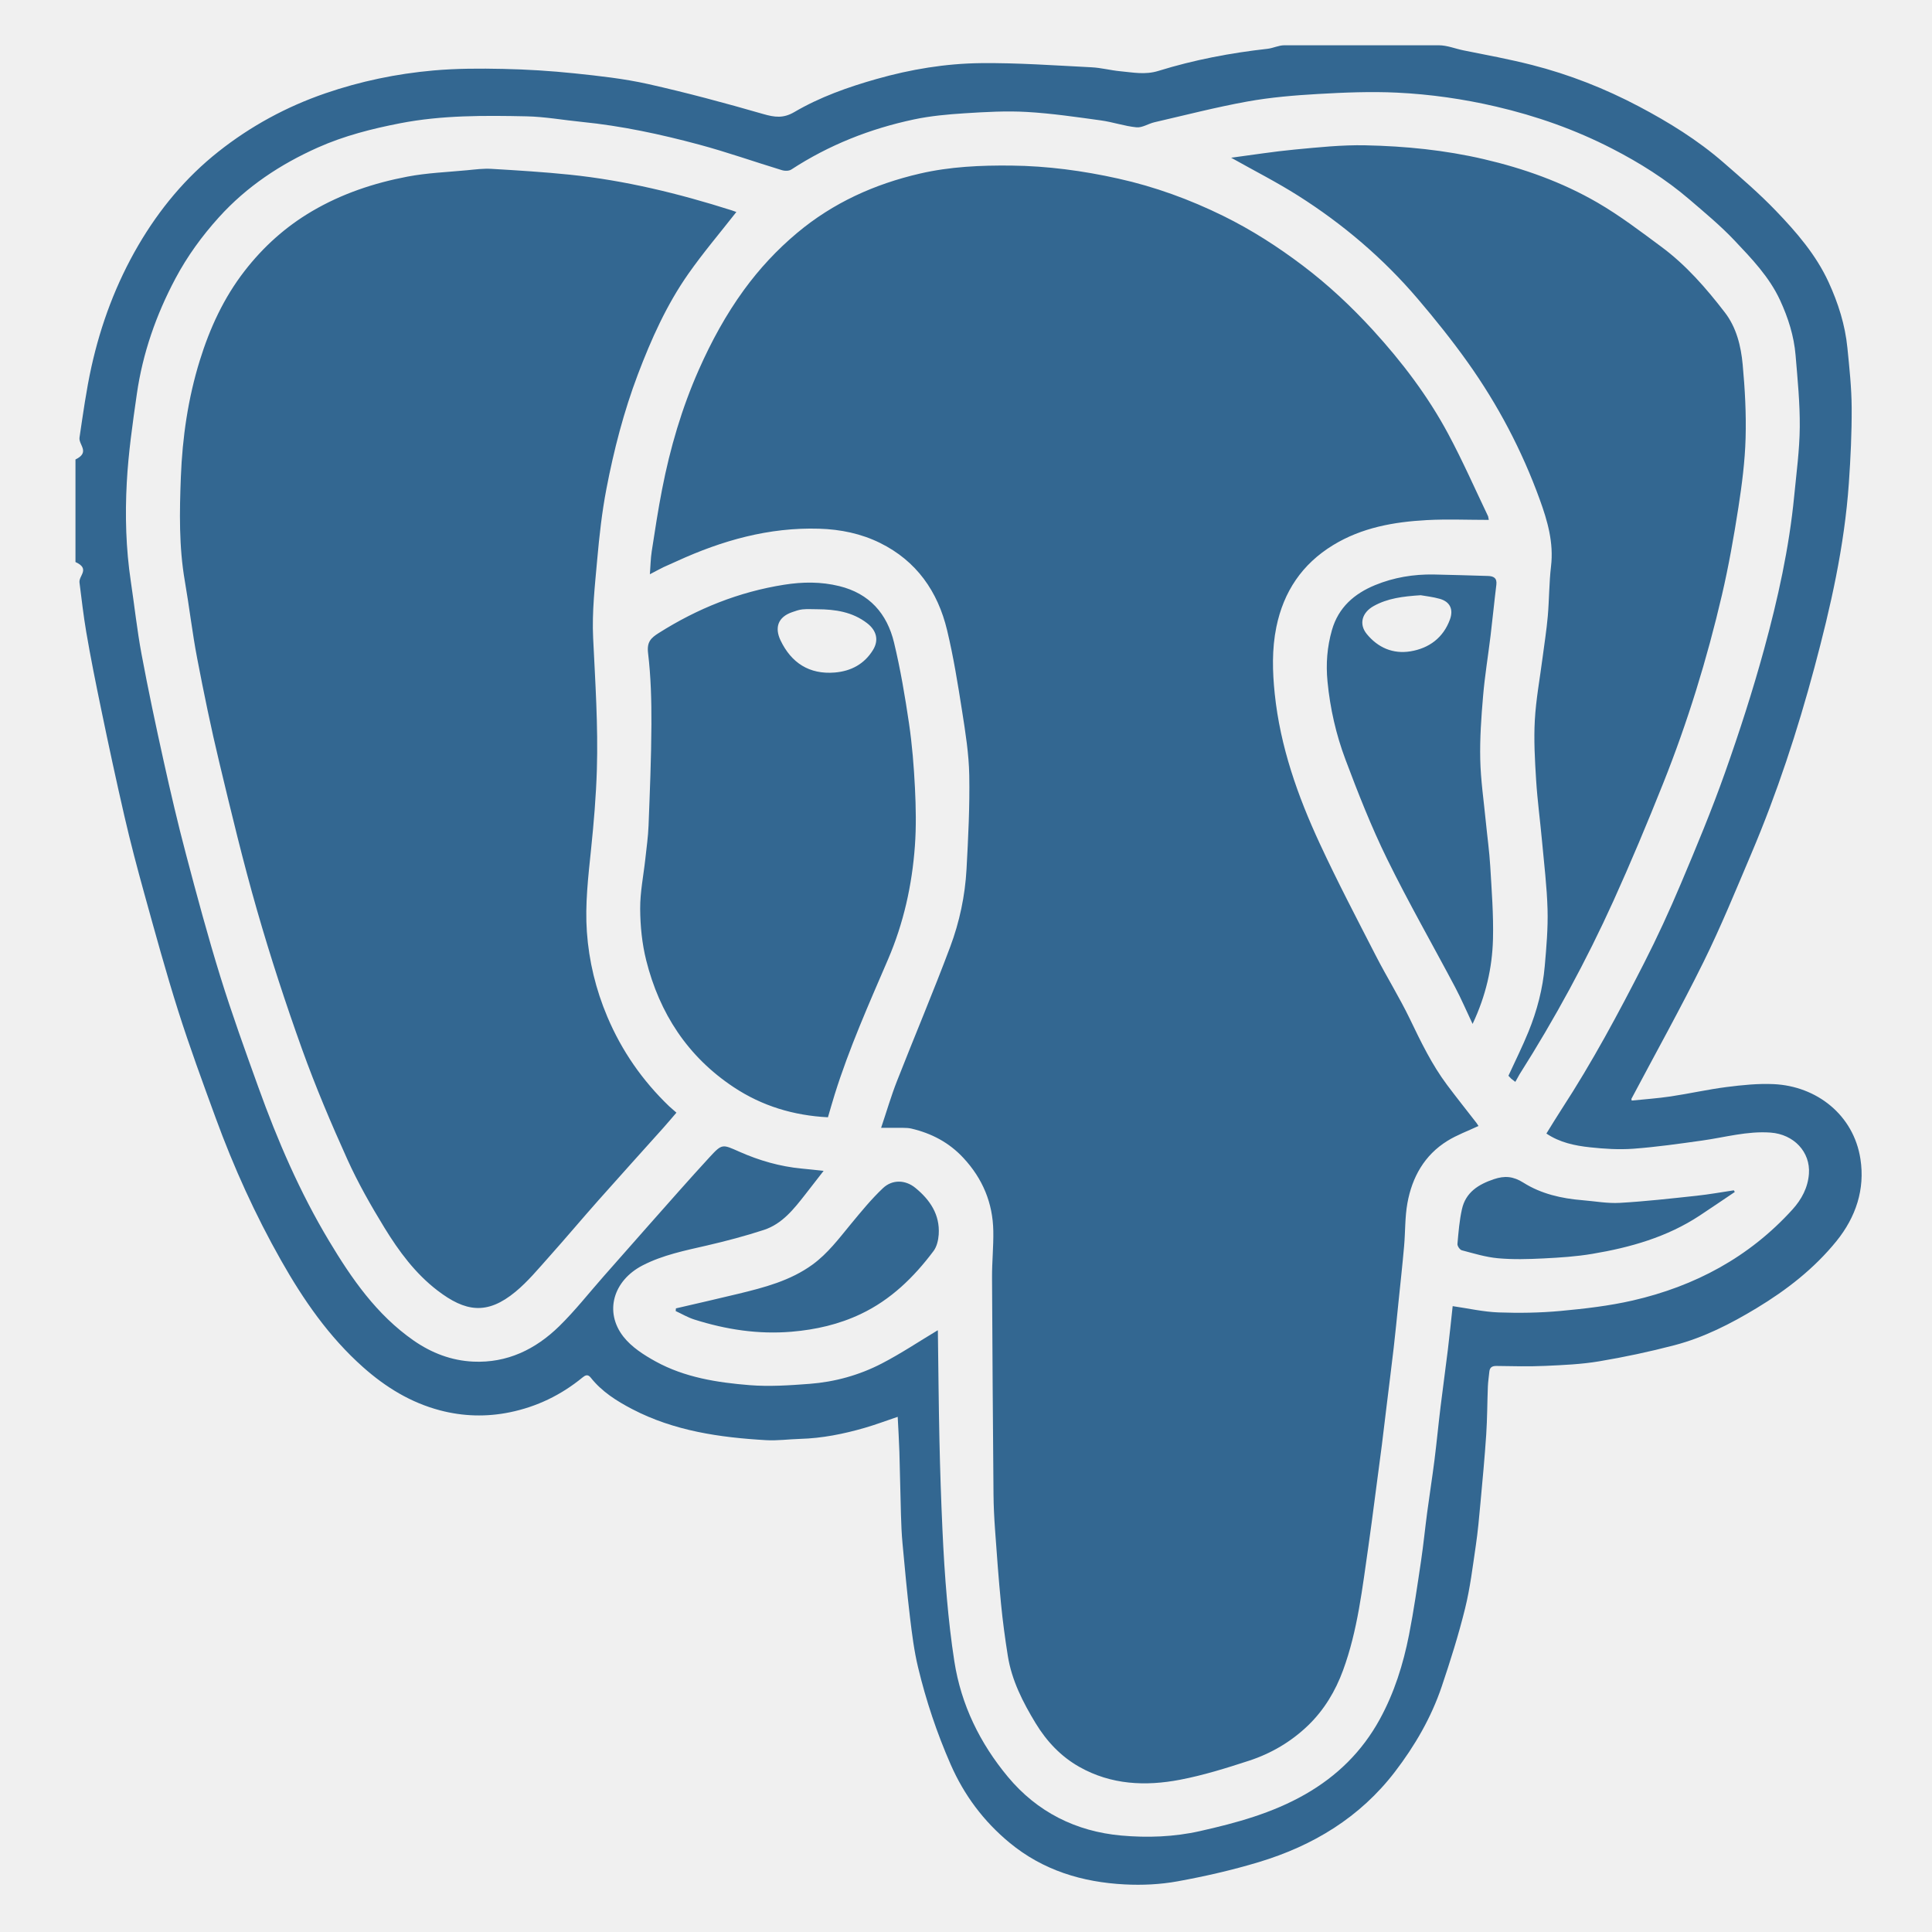
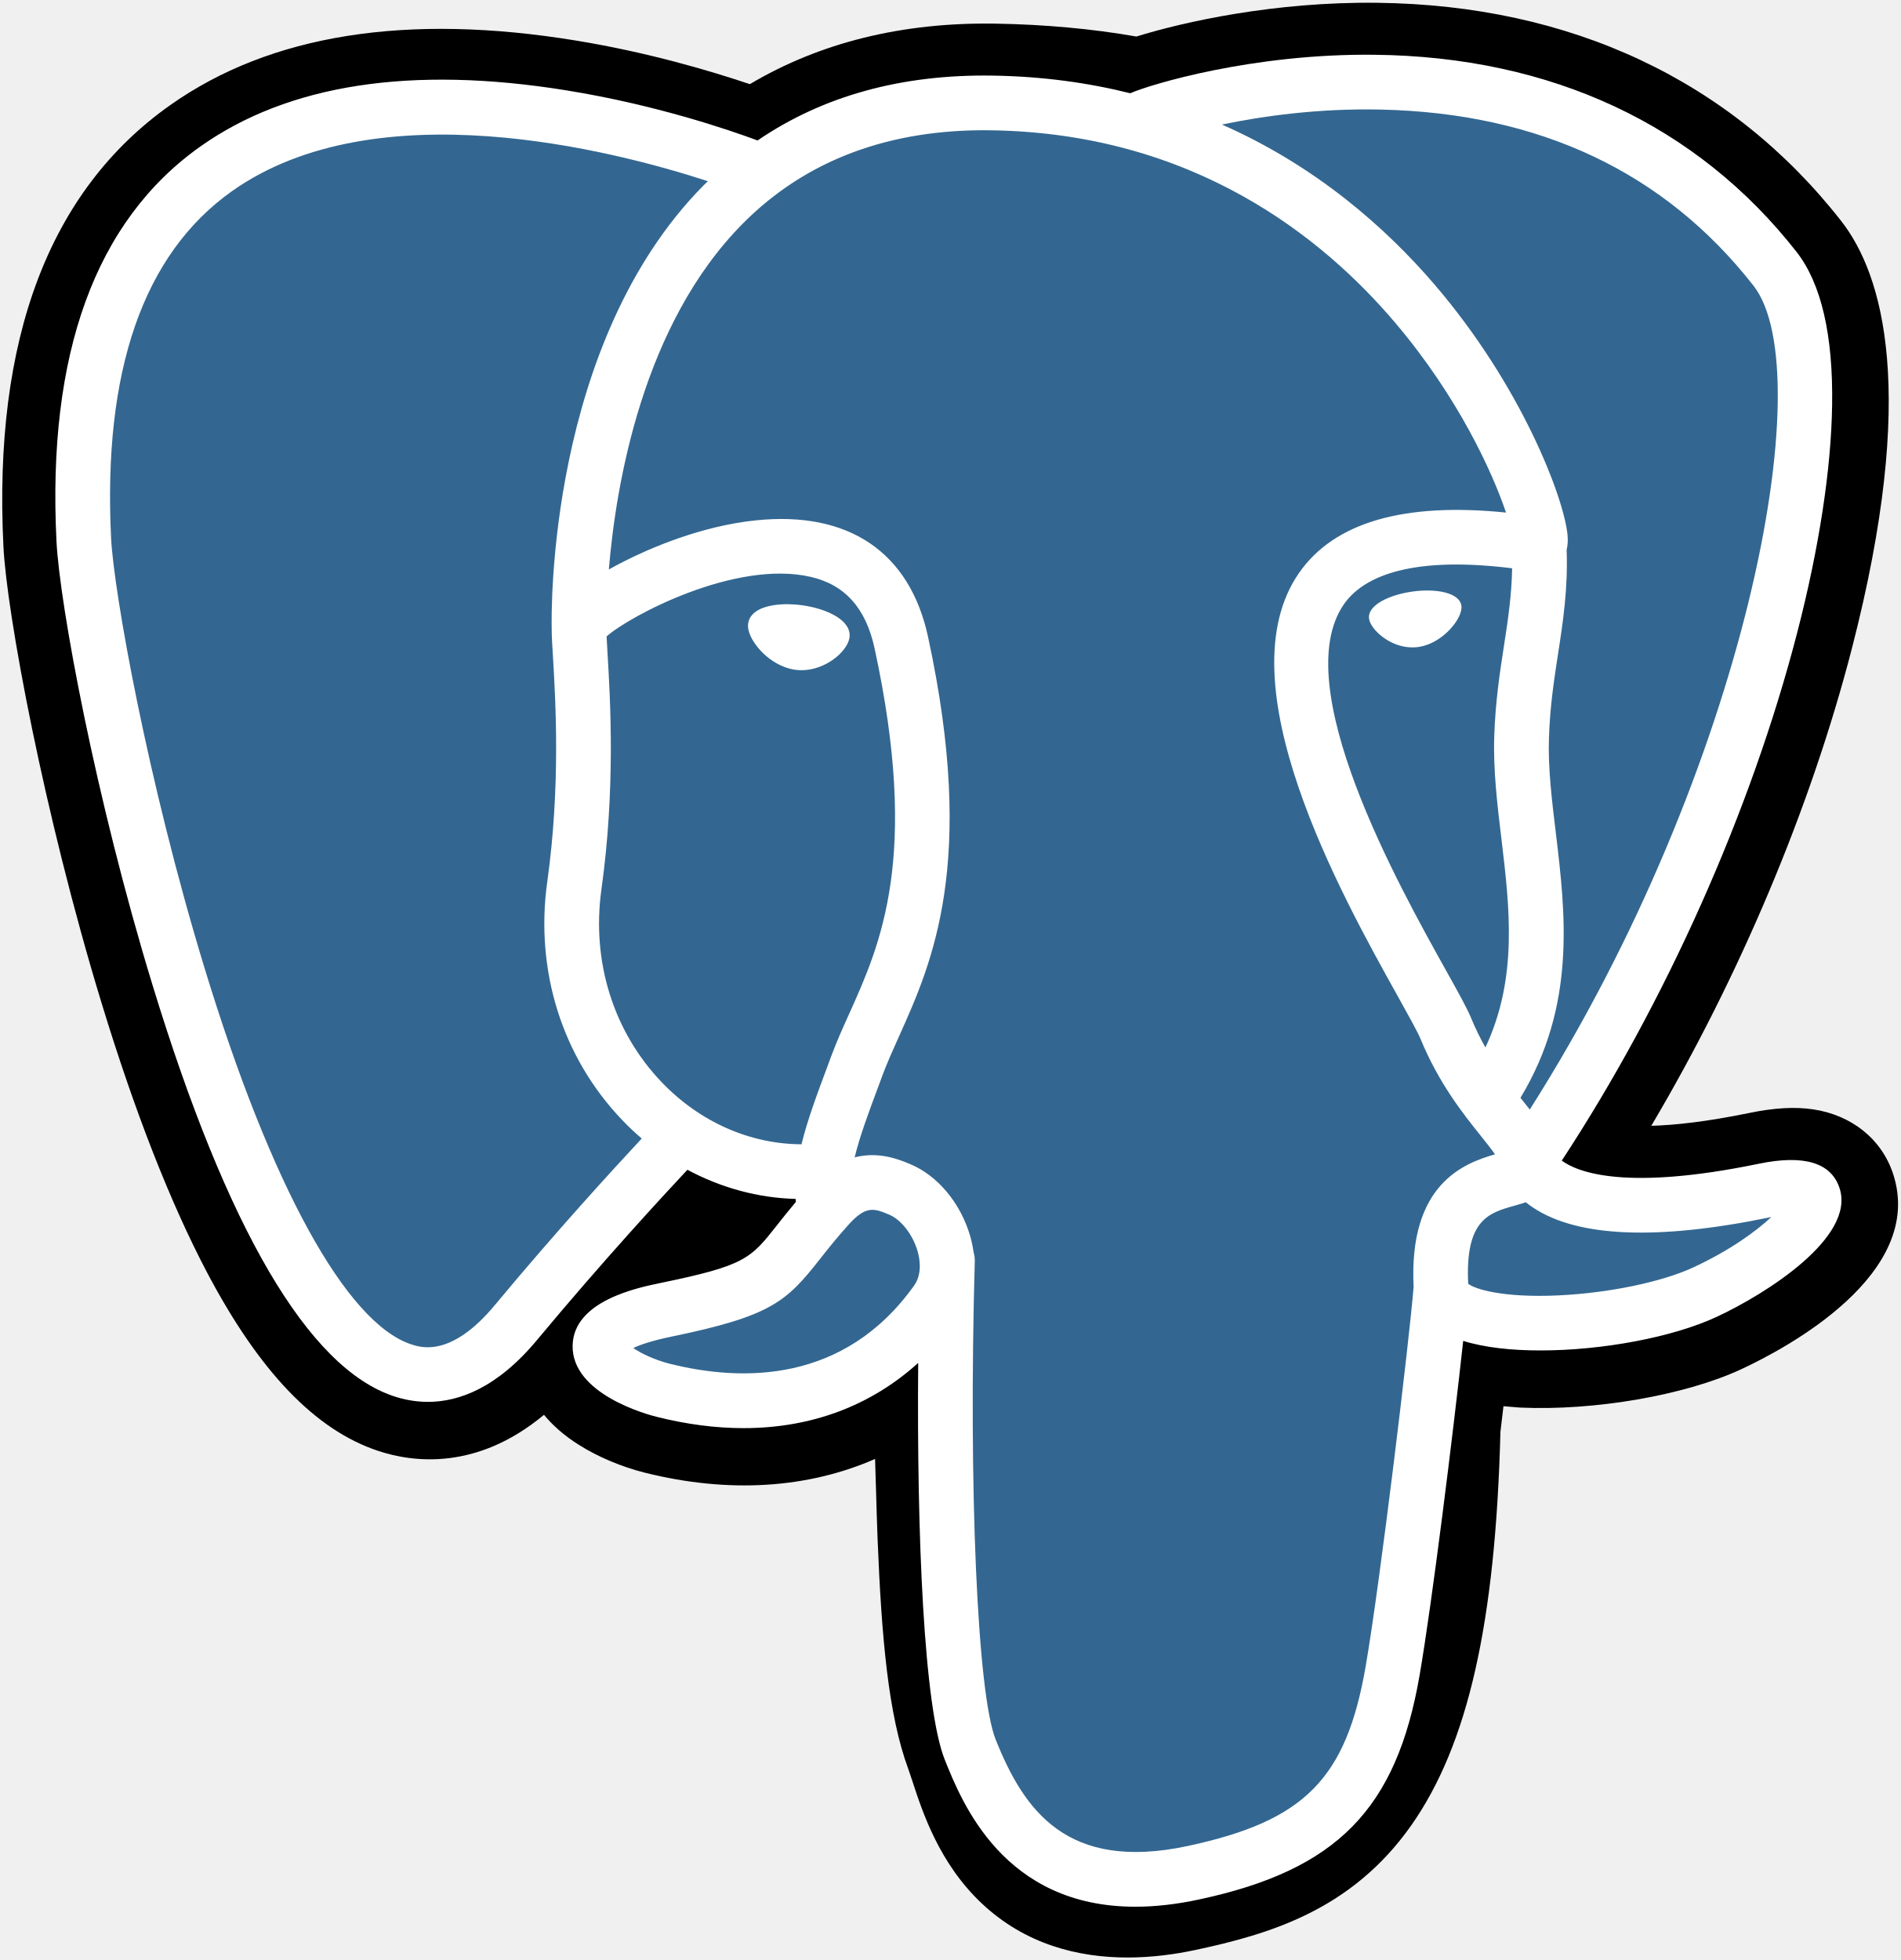
- <svg xmlns="http://www.w3.org/2000/svg" viewBox="0 0 128 128" id="postgresql">
-   <path fill="#336791" fill-rule="evenodd" d="M123.258 76.784c-.45-2.918-2.901-4.829-5.752-4.958-1.032-.047-2.08.061-3.109.192-1.243.158-2.471.438-3.711.623-.857.128-1.726.187-2.582.275l-.021-.111c1.598-3.018 3.263-6.003 4.775-9.064 1.159-2.348 2.151-4.781 3.176-7.194 1.696-3.998 3.051-8.12 4.173-12.309 1.075-4.011 1.995-8.066 2.284-12.227.116-1.662.196-3.331.187-4.995-.008-1.327-.151-2.656-.284-3.979-.15-1.516-.608-2.953-1.242-4.336-.836-1.822-2.132-3.317-3.496-4.737-1.092-1.137-2.293-2.173-3.484-3.208-1.698-1.477-3.607-2.656-5.59-3.703-2.253-1.19-4.621-2.121-7.09-2.75-1.493-.381-3.02-.664-4.532-.966-.544-.11-1.089-.337-1.633-.337h-10.241c-.37 0-.737.191-1.11.233-2.452.273-4.875.735-7.228 1.464-.88.273-1.684.101-2.52.024-.641-.059-1.271-.231-1.912-.263-2.442-.122-4.887-.301-7.328-.275-2.339.024-4.654.409-6.918 1.052-1.895.538-3.749 1.195-5.447 2.191-.727.426-1.303.346-2.055.129-2.527-.729-5.072-1.414-7.639-1.989-1.6-.358-3.245-.536-4.879-.707-1.566-.163-3.144-.261-4.718-.294-1.538-.033-3.087-.032-4.618.104-2.439.217-4.832.713-7.158 1.513-2.583.888-4.951 2.175-7.086 3.865-2.167 1.715-3.905 3.809-5.303 6.2-1.473 2.523-2.483 5.224-3.111 8.061-.34 1.537-.555 3.117-.788 4.678-.073.486.732.972-.268 1.456v6.794c1 .452.208.903.266 1.356.139 1.089.262 2.187.446 3.268.291 1.711.636 3.417.988 5.117.491 2.375 1.002 4.748 1.546 7.111.396 1.72.847 3.43 1.319 5.131.721 2.598 1.431 5.201 2.246 7.77.757 2.387 1.624 4.74 2.484 7.093 1.191 3.255 2.617 6.405 4.327 9.424 1.479 2.614 3.169 5.062 5.436 7.076 1.494 1.327 3.157 2.347 5.093 2.857 1.521.4 3.067.448 4.624.129 1.805-.37 3.403-1.147 4.824-2.311.163-.134.342-.236.535.01.735.931 1.719 1.552 2.748 2.089 2.777 1.448 5.803 1.882 8.877 2.059.744.043 1.496-.064 2.246-.085 1.461-.04 2.881-.325 4.278-.729.732-.212 1.447-.481 2.192-.732.039.793.089 1.557.112 2.321l.104 4.166c.019.634.044 1.27.103 1.901.151 1.627.299 3.255.493 4.877.135 1.118.275 2.245.538 3.336.529 2.203 1.246 4.348 2.158 6.428.895 2.041 2.182 3.764 3.9 5.185 2.22 1.836 4.822 2.619 7.632 2.764 1.162.061 2.357.004 3.501-.204 1.813-.329 3.622-.743 5.387-1.275 3.591-1.084 6.695-2.956 9.014-5.981 1.32-1.724 2.404-3.589 3.1-5.648.574-1.701 1.115-3.419 1.545-5.16.34-1.372.508-2.787.715-4.188.137-.927.219-1.863.305-2.797.14-1.517.283-3.033.384-4.553.07-1.058.067-2.121.109-3.181.013-.323.065-.644.095-.966.028-.298.178-.401.482-.396 1.071.016 2.144.044 3.212-.004 1.197-.054 2.405-.105 3.583-.303 1.677-.281 3.346-.636 4.99-1.067 1.943-.508 3.725-1.418 5.44-2.455 1.998-1.207 3.819-2.623 5.297-4.447 1.285-1.591 1.894-3.43 1.584-5.438zm-3.412.982c-.066.915-.485 1.699-1.093 2.369-2.869 3.163-6.468 5.082-10.585 6.027-1.564.358-3.178.544-4.779.692-1.363.126-2.746.147-4.114.097-1.006-.038-2.004-.268-3.032-.416-.103.94-.201 1.919-.32 2.896l-.479 3.745c-.145 1.187-.258 2.378-.407 3.564-.146 1.151-.328 2.298-.481 3.449-.143 1.072-.248 2.149-.407 3.219-.245 1.64-.479 3.284-.799 4.911-.384 1.945-.973 3.829-1.934 5.583-1.172 2.141-2.834 3.772-4.949 4.98-2.18 1.246-4.563 1.894-6.979 2.436-1.71.384-3.472.447-5.204.291-3.004-.272-5.568-1.557-7.506-3.886-1.85-2.223-3.102-4.771-3.55-7.655-.214-1.371-.368-2.754-.491-4.136-.136-1.537-.229-3.079-.299-4.62-.089-1.957-.154-3.914-.197-5.871-.053-2.406-.07-4.812-.104-7.218l-.006-.092c-1.224.734-2.427 1.538-3.703 2.2-1.494.776-3.117 1.226-4.798 1.353-1.318.1-2.653.191-3.965.086-2.151-.173-4.3-.51-6.226-1.569-.781-.43-1.596-.953-2.134-1.64-1.29-1.646-.672-3.726 1.273-4.727 1.344-.693 2.811-.982 4.268-1.319 1.266-.293 2.526-.626 3.761-1.029 1.222-.4 1.993-1.391 2.754-2.363l1.206-1.551c-.503-.053-.977-.107-1.451-.151-1.439-.136-2.812-.532-4.125-1.114-1.124-.497-1.141-.551-1.965.343-1.376 1.494-2.714 3.023-4.062 4.542-.992 1.117-1.978 2.241-2.965 3.361-.978 1.108-1.894 2.279-2.947 3.31-1.564 1.531-3.449 2.452-5.698 2.348-1.443-.066-2.764-.572-3.952-1.399-2.452-1.708-4.104-4.097-5.608-6.606-1.927-3.215-3.406-6.64-4.672-10.159-.876-2.432-1.756-4.866-2.521-7.333-.831-2.681-1.56-5.396-2.277-8.11-.542-2.048-1.023-4.113-1.482-6.182-.521-2.353-1.022-4.71-1.464-7.079-.298-1.599-.471-3.221-.712-4.831-.325-2.17-.385-4.36-.267-6.539.105-1.963.387-3.921.667-5.871.388-2.698 1.277-5.244 2.556-7.648.783-1.473 1.755-2.812 2.879-4.056 1.845-2.042 4.078-3.518 6.562-4.626 1.736-.774 3.57-1.24 5.439-1.604 2.774-.54 5.573-.519 8.373-.461 1.224.025 2.443.248 3.666.369 2.633.262 5.214.816 7.762 1.5 1.857.498 3.676 1.143 5.518 1.703.185.056.456.051.607-.048 2.496-1.629 5.224-2.704 8.125-3.319 1.101-.233 2.237-.335 3.363-.407 1.369-.087 2.749-.167 4.115-.088 1.642.094 3.276.336 4.908.56.792.108 1.565.383 2.359.458.38.036.783-.242 1.185-.335 2.049-.473 4.089-1 6.156-1.374 1.539-.278 3.111-.409 4.676-.499 1.745-.1 3.503-.173 5.247-.089 2.205.106 4.394.42 6.555.923 2.677.623 5.245 1.528 7.686 2.784 1.824.938 3.558 2.026 5.119 3.364 1.023.878 2.07 1.745 2.994 2.723 1.14 1.206 2.303 2.413 3.018 3.958.538 1.165.922 2.371 1.028 3.647.132 1.586.292 3.178.277 4.766-.014 1.519-.221 3.037-.368 4.552-.334 3.454-1.085 6.833-1.997 10.167-.754 2.754-1.635 5.478-2.589 8.17-.879 2.481-1.893 4.917-2.918 7.343-.757 1.794-1.572 3.569-2.458 5.303-1.677 3.286-3.421 6.538-5.438 9.633-.348.535-.678 1.083-1.018 1.629.88.594 1.877.803 2.881.911.955.104 1.929.166 2.883.095 1.527-.113 3.049-.331 4.567-.544 1.504-.21 2.978-.638 4.522-.525 1.542.112 2.645 1.284 2.54 2.729zM97.833 74.413c-.655-.846-1.323-1.682-1.964-2.538-1.006-1.344-1.729-2.845-2.455-4.353-.688-1.429-1.532-2.782-2.257-4.195-1.265-2.465-2.553-4.922-3.718-7.435-1.465-3.157-2.62-6.426-2.984-9.923-.154-1.48-.193-2.958.106-4.424.479-2.341 1.702-4.172 3.758-5.428 1.907-1.165 4.032-1.541 6.209-1.659 1.351-.073 2.708-.013 4.11-.013l-.047-.237c-.872-1.823-1.687-3.677-2.641-5.457-1.346-2.512-3.068-4.777-4.986-6.877-1.421-1.555-2.96-2.998-4.646-4.273-1.658-1.255-3.405-2.376-5.269-3.293-2.223-1.093-4.538-1.938-6.967-2.477-2.334-.518-4.683-.835-7.077-.861-2.042-.022-4.071.07-6.06.531-3.002.695-5.748 1.931-8.137 3.933-1.334 1.118-2.498 2.373-3.517 3.77-1.196 1.643-2.161 3.417-2.986 5.277-1.132 2.552-1.909 5.208-2.44 7.938-.266 1.361-.474 2.734-.686 4.106-.074.48-.08.971-.123 1.521.369-.192.635-.34.907-.472l.885-.397c2.993-1.369 6.094-2.25 9.427-2.149 1.416.043 2.771.323 4.03.943 2.415 1.191 3.828 3.216 4.442 5.779.424 1.769.714 3.573.996 5.372.221 1.405.447 2.825.473 4.242.037 2.071-.068 4.146-.181 6.216-.096 1.764-.464 3.5-1.08 5.146-1.12 2.993-2.368 5.937-3.534 8.913-.385.983-.681 2.001-1.045 3.082.562 0 1.018-.004 1.474.002.178.003.36.008.532.049 1.34.316 2.502.923 3.455 1.954 1.271 1.372 1.938 2.973 1.972 4.826.019 1.027-.089 2.057-.084 3.084.021 4.786.057 9.572.097 14.357.007.782.046 1.565.102 2.346.117 1.635.235 3.271.395 4.902.112 1.157.268 2.312.451 3.461.259 1.628 1 3.077 1.841 4.462.724 1.191 1.665 2.203 2.905 2.901 2.107 1.186 4.376 1.285 6.663.848 1.545-.295 3.062-.769 4.562-1.258 1.479-.481 2.815-1.269 3.937-2.354 1.051-1.019 1.797-2.261 2.3-3.632.976-2.659 1.28-5.459 1.684-8.237.151-1.04.282-2.083.42-3.125.157-1.186.316-2.371.468-3.556.112-.883.214-1.768.322-2.651.154-1.268.317-2.535.464-3.804.113-.981.209-1.966.309-2.949.129-1.256.268-2.512.379-3.77.086-.955.051-1.927.22-2.864.311-1.718 1.123-3.18 2.646-4.125.637-.395 1.356-.655 2.063-.989l-.12-.186zM40.236 67.361c-.761-1.802-1.218-3.68-1.354-5.622-.128-1.825.089-3.643.276-5.46.182-1.76.333-3.528.386-5.296.088-2.906-.108-5.808-.247-8.712-.084-1.729.117-3.479.271-5.212.139-1.561.312-3.126.607-4.664.495-2.581 1.152-5.125 2.086-7.591.887-2.338 1.906-4.615 3.345-6.665.986-1.406 2.105-2.72 3.18-4.094l-.319-.113c-3.498-1.111-7.053-1.979-10.709-2.358-1.729-.179-3.464-.284-5.198-.387-.532-.032-1.072.04-1.606.091-1.322.126-2.66.176-3.961.424-2.214.421-4.338 1.129-6.305 2.282-1.766 1.035-3.249 2.373-4.491 3.978-1.372 1.772-2.295 3.776-2.958 5.913-.783 2.521-1.156 5.115-1.257 7.733-.088 2.295-.132 4.603.264 6.889.295 1.702.492 3.422.817 5.117.443 2.311.918 4.617 1.467 6.904.785 3.274 1.569 6.553 2.499 9.787.89 3.099 1.894 6.17 2.982 9.204.89 2.476 1.919 4.906 3.003 7.304.706 1.562 1.561 3.065 2.457 4.528.953 1.553 2.037 3.027 3.508 4.154 1.856 1.423 3.293 1.644 5.179.083.808-.669 1.491-1.495 2.194-2.282 1.117-1.25 2.195-2.534 3.307-3.788 1.416-1.598 2.85-3.179 4.273-4.769.301-.336.59-.682.883-1.022l-.484-.425c-1.769-1.699-3.139-3.669-4.095-5.931zM93.924 19.792c1.156 1.356 2.275 2.752 3.309 4.204 2 2.809 3.598 5.842 4.775 9.087.521 1.43.937 2.874.751 4.439-.129 1.096-.118 2.208-.215 3.31-.081.917-.226 1.829-.345 2.743-.178 1.378-.436 2.752-.513 4.136-.073 1.317.003 2.648.086 3.968.084 1.341.265 2.676.388 4.015.139 1.518.326 3.036.369 4.557.035 1.249-.076 2.506-.185 3.753-.13 1.502-.511 2.956-1.079 4.351-.399.982-.876 1.934-1.327 2.917l.181.192.275.213.277-.496c2.339-3.688 4.42-7.518 6.222-11.493 1.159-2.56 2.245-5.156 3.287-7.766 1.624-4.064 2.909-8.242 3.903-12.503.446-1.913.787-3.855 1.09-5.797.236-1.518.433-3.054.477-4.586.047-1.625-.043-3.263-.193-4.884-.112-1.224-.414-2.456-1.181-3.451-1.233-1.602-2.564-3.134-4.201-4.346-1.378-1.021-2.751-2.068-4.23-2.927-2.345-1.36-4.883-2.266-7.535-2.883-2.588-.603-5.21-.863-7.849-.918-1.556-.033-3.119.134-4.672.28-1.407.132-2.805.357-4.222.543 1.52.855 3.019 1.615 4.433 2.511 2.973 1.883 5.637 4.149 7.924 6.831zM55.299 72.514c.961-3.073 2.27-6.007 3.538-8.959 1.028-2.394 1.59-4.916 1.777-7.506.093-1.277.067-2.57.004-3.851-.071-1.423-.185-2.85-.392-4.259-.266-1.801-.569-3.603-.995-5.371-.462-1.913-1.627-3.245-3.623-3.736-1.216-.299-2.424-.287-3.653-.093-3.002.473-5.75 1.579-8.31 3.199-.515.326-.798.589-.709 1.328.188 1.565.229 3.155.222 4.735-.01 2.236-.105 4.472-.19 6.707-.028.728-.133 1.452-.211 2.177-.12 1.11-.351 2.219-.344 3.327.007 1.142.124 2.311.401 3.417.88 3.507 2.744 6.377 5.799 8.402 1.879 1.245 3.958 1.873 6.24 1.992.155-.524.293-1.019.446-1.509zm-3.586-30.087c-.402-.844-.172-1.543.76-1.867.227-.08.461-.165.697-.188.324-.032.654-.008.982-.008 1.182.006 2.319.171 3.295.923.626.482.794 1.122.389 1.779-.575.932-1.452 1.4-2.529 1.49-1.697.141-2.888-.65-3.594-2.129zM98.753 42.119c.136-1.124.245-2.251.384-3.375.056-.452-.182-.574-.561-.585-1.192-.033-2.384-.075-3.576-.097-1.344-.024-2.652.192-3.896.703-1.38.568-2.431 1.478-2.86 2.98-.32 1.12-.406 2.239-.293 3.41.172 1.785.568 3.517 1.193 5.176.834 2.221 1.707 4.441 2.75 6.569 1.413 2.881 3.012 5.67 4.513 8.507.401.757.738 1.547 1.156 2.431.875-1.853 1.302-3.708 1.351-5.622.041-1.61-.088-3.227-.182-4.838-.059-.986-.198-1.966-.294-2.95-.134-1.371-.337-2.741-.368-4.115-.031-1.397.068-2.802.188-4.197.113-1.338.334-2.665.495-3.997zm-2.689-1.082c-.443 1.223-1.39 1.913-2.618 2.116-1.145.188-2.148-.235-2.894-1.148-.531-.65-.328-1.42.468-1.859.914-.506 1.919-.634 3.104-.711.322.059.807.108 1.268.24.669.189.916.692.672 1.362zM60.642 78.697c-.655-.535-1.521-.566-2.144.021-.773.73-1.453 1.565-2.133 2.388-.785.951-1.521 1.94-2.534 2.677-1.474 1.071-3.192 1.515-4.919 1.935-1.373.334-2.752.644-4.129.965l-.017.178c.409.189.805.425 1.231.56 2.1.665 4.236.996 6.455.808 1.602-.136 3.128-.485 4.574-1.171 1.99-.943 3.521-2.437 4.823-4.175.218-.29.317-.719.343-1.093.089-1.321-.582-2.303-1.55-3.093zM112.393 79.223c-1.69.181-3.382.373-5.077.47-.818.047-1.648-.109-2.474-.176-1.385-.112-2.737-.42-3.908-1.16-.678-.427-1.241-.475-1.961-.233-1.028.346-1.867.872-2.115 1.986-.169.753-.23 1.533-.298 2.304-.013.136.157.386.287.42.793.209 1.59.456 2.401.529.996.09 2.01.061 3.013.011 1.083-.054 2.173-.124 3.24-.304 2.515-.422 4.948-1.11 7.109-2.536.779-.515 1.551-1.041 2.325-1.562l-.064-.11c-.826.123-1.648.273-2.478.361z" clip-rule="evenodd" />
+ <svg xmlns="http://www.w3.org/2000/svg" width="32" height="33" viewBox="0 0 32 33" fill="none" class="stroke-transparent">
+   <g clip-path="url(#clip0_810_7379)">
+     <path d="M31.876 19.761C31.684 19.18 31.181 18.775 30.531 18.678C30.225 18.632 29.874 18.652 29.459 18.738C28.735 18.887 28.198 18.944 27.805 18.955C29.285 16.457 30.488 13.608 31.181 10.926C32.301 6.59 31.702 4.615 31.003 3.721C29.152 1.356 26.452 0.086 23.194 0.047C21.456 0.026 19.93 0.369 19.135 0.615C18.394 0.485 17.597 0.412 16.761 0.398C15.194 0.373 13.809 0.715 12.626 1.417C11.971 1.196 10.92 0.883 9.706 0.684C6.85 0.215 4.549 0.58 2.866 1.77C0.828 3.209 -0.117 5.711 0.058 9.205C0.113 10.314 0.734 13.689 1.711 16.89C2.272 18.729 2.871 20.257 3.49 21.431C4.369 23.095 5.308 24.075 6.364 24.427C6.955 24.624 8.029 24.762 9.16 23.821C9.303 23.995 9.494 24.167 9.748 24.327C10.07 24.53 10.464 24.696 10.857 24.795C12.275 25.149 13.602 25.06 14.735 24.564C14.742 24.765 14.748 24.958 14.752 25.124C14.76 25.393 14.767 25.658 14.777 25.905C14.844 27.577 14.958 28.877 15.295 29.786C15.313 29.836 15.338 29.913 15.365 29.993C15.533 30.508 15.814 31.37 16.529 32.045C17.27 32.744 18.166 32.958 18.986 32.958C19.398 32.958 19.79 32.904 20.134 32.83C21.362 32.567 22.756 32.167 23.765 30.731C24.718 29.373 25.182 27.328 25.265 24.107C25.276 24.016 25.286 23.929 25.296 23.846C25.303 23.79 25.309 23.733 25.316 23.676L25.541 23.695L25.599 23.699C26.849 23.756 28.378 23.491 29.316 23.055C30.058 22.711 32.436 21.456 31.876 19.761Z" fill="black" />
+     <path d="M29.738 20.091C26.021 20.858 25.765 19.599 25.765 19.599C29.69 13.775 31.331 6.382 29.915 4.573C26.052 -0.363 19.365 1.971 19.253 2.032L19.218 2.038C18.483 1.886 17.661 1.795 16.737 1.78C15.055 1.752 13.779 2.221 12.811 2.955C12.811 2.955 0.882 -1.959 1.437 9.136C1.555 11.496 4.82 26.995 8.715 22.313C10.138 20.602 11.513 19.154 11.513 19.154C12.196 19.608 13.014 19.839 13.871 19.756L13.938 19.7C13.917 19.912 13.927 20.12 13.964 20.366C12.961 21.487 13.256 21.684 11.251 22.097C9.221 22.515 10.413 23.259 11.192 23.454C12.135 23.69 14.318 24.024 15.793 21.959L15.735 22.195C16.128 22.51 16.404 24.243 16.357 25.814C16.311 27.385 16.28 28.464 16.59 29.306C16.9 30.149 17.208 32.044 19.845 31.479C22.048 31.007 23.189 29.784 23.348 27.743C23.461 26.293 23.716 26.507 23.732 25.21L23.937 24.596C24.172 22.629 23.974 21.995 25.331 22.29L25.661 22.319C26.66 22.364 27.968 22.158 28.735 21.802C30.387 21.035 31.367 19.754 29.738 20.091H29.738Z" fill="#336791" />
+     <path d="M13.51 10.191C13.175 10.145 12.871 10.188 12.718 10.304C12.631 10.369 12.605 10.445 12.598 10.497C12.578 10.636 12.675 10.788 12.734 10.867C12.903 11.09 13.148 11.243 13.392 11.277C13.427 11.282 13.462 11.284 13.497 11.284C13.903 11.284 14.271 10.968 14.304 10.735C14.345 10.443 13.921 10.248 13.51 10.191Z" fill="white" />
+     <path d="M24.608 10.2C24.576 9.972 24.168 9.906 23.782 9.96C23.396 10.014 23.021 10.188 23.053 10.418C23.078 10.596 23.4 10.9 23.781 10.9C23.813 10.9 23.846 10.898 23.878 10.894C24.133 10.858 24.32 10.697 24.408 10.604C24.544 10.462 24.622 10.303 24.608 10.2Z" fill="white" />
+     <path d="M30.975 20.003C30.834 19.575 30.377 19.437 29.619 19.593C27.369 20.058 26.563 19.736 26.298 19.541C28.047 16.876 29.486 13.655 30.263 10.649C30.631 9.225 30.834 7.903 30.85 6.825C30.869 5.642 30.667 4.773 30.252 4.242C28.576 2.101 26.118 0.953 23.141 0.922C21.095 0.899 19.367 1.422 19.032 1.57C18.326 1.394 17.556 1.286 16.719 1.273C15.183 1.248 13.855 1.615 12.756 2.365C12.278 2.187 11.044 1.764 9.535 1.521C6.926 1.1 4.853 1.419 3.373 2.467C1.608 3.718 0.793 5.953 0.951 9.112C1.004 10.175 1.609 13.444 2.565 16.574C3.823 20.695 5.19 23.027 6.628 23.507C6.797 23.563 6.991 23.603 7.205 23.603C7.73 23.603 8.373 23.366 9.043 22.561C10.155 21.224 11.193 20.103 11.575 19.695C12.141 19.999 12.762 20.169 13.397 20.186C13.399 20.202 13.4 20.219 13.402 20.235C13.274 20.387 13.17 20.519 13.081 20.632C12.64 21.191 12.549 21.307 11.132 21.599C10.728 21.682 9.658 21.903 9.642 22.654C9.625 23.474 10.908 23.818 11.054 23.854C11.563 23.982 12.053 24.045 12.521 24.045C13.659 24.045 14.661 23.671 15.461 22.947C15.436 25.87 15.558 28.751 15.909 29.629C16.197 30.347 16.899 32.103 19.117 32.103C19.443 32.103 19.801 32.065 20.195 31.98C22.51 31.484 23.515 30.461 23.904 28.205C24.113 27 24.47 24.12 24.638 22.576C24.992 22.687 25.449 22.738 25.942 22.737C26.971 22.737 28.158 22.519 28.903 22.173C29.739 21.785 31.249 20.831 30.975 20.003ZM25.462 9.568C25.454 10.024 25.392 10.438 25.325 10.87C25.253 11.335 25.18 11.815 25.161 12.398C25.142 12.966 25.213 13.556 25.282 14.126C25.42 15.279 25.562 16.465 25.012 17.636C24.927 17.484 24.844 17.318 24.769 17.135C24.7 16.969 24.552 16.703 24.346 16.334C23.546 14.9 21.673 11.541 22.632 10.17C22.918 9.762 23.642 9.342 25.462 9.568ZM23.256 1.845C25.923 1.904 28.033 2.901 29.526 4.81C30.672 6.274 29.41 12.935 25.759 18.681C25.723 18.635 25.686 18.589 25.648 18.541C25.633 18.522 25.617 18.503 25.602 18.484C26.545 16.925 26.361 15.383 26.197 14.016C26.129 13.455 26.065 12.925 26.082 12.428C26.098 11.9 26.168 11.448 26.235 11.01C26.319 10.471 26.403 9.913 26.38 9.256C26.397 9.187 26.404 9.105 26.395 9.008C26.335 8.378 25.616 6.49 24.148 4.782C23.345 3.848 22.175 2.802 20.576 2.097C21.264 1.954 22.204 1.821 23.256 1.845ZM8.334 21.972C7.597 22.859 7.087 22.689 6.92 22.633C5.829 22.269 4.562 19.963 3.446 16.305C2.48 13.14 1.916 9.958 1.871 9.066C1.73 6.244 2.414 4.277 3.904 3.22C6.33 1.5 10.318 2.529 11.92 3.051C11.897 3.074 11.873 3.095 11.85 3.118C9.221 5.774 9.283 10.311 9.29 10.588C9.289 10.695 9.298 10.847 9.311 11.055C9.356 11.818 9.44 13.239 9.215 14.847C9.006 16.342 9.467 17.805 10.479 18.86C10.584 18.97 10.693 19.073 10.806 19.169C10.356 19.652 9.376 20.718 8.334 21.972ZM11.144 18.223C10.328 17.372 9.958 16.188 10.127 14.975C10.365 13.275 10.277 11.796 10.23 11.001C10.224 10.889 10.218 10.792 10.214 10.715C10.598 10.374 12.379 9.421 13.648 9.712C14.227 9.844 14.58 10.239 14.727 10.917C15.487 14.43 14.828 15.894 14.298 17.071C14.189 17.313 14.086 17.542 13.998 17.779L13.93 17.963C13.757 18.426 13.596 18.857 13.496 19.266C12.629 19.263 11.786 18.892 11.144 18.223ZM11.277 22.961C11.024 22.897 10.796 22.788 10.663 22.696C10.774 22.644 10.973 22.573 11.317 22.502C12.985 22.158 13.242 21.916 13.804 21.202C13.933 21.038 14.079 20.853 14.282 20.627L14.282 20.627C14.583 20.289 14.721 20.346 14.971 20.45C15.174 20.534 15.371 20.788 15.451 21.067C15.489 21.199 15.531 21.45 15.392 21.645C14.218 23.289 12.506 23.268 11.277 22.961ZM20.002 31.08C17.962 31.517 17.24 30.476 16.765 29.287C16.457 28.518 16.306 25.055 16.414 21.23C16.415 21.18 16.408 21.131 16.394 21.084C16.381 20.995 16.363 20.905 16.337 20.814C16.177 20.258 15.789 19.792 15.324 19.599C15.139 19.522 14.799 19.382 14.391 19.486C14.478 19.128 14.629 18.723 14.793 18.285L14.861 18.1C14.939 17.892 15.036 17.677 15.138 17.449C15.692 16.218 16.451 14.532 15.627 10.723C15.319 9.296 14.289 8.599 12.727 8.761C11.791 8.858 10.934 9.236 10.507 9.452C10.415 9.499 10.331 9.544 10.252 9.588C10.372 8.15 10.822 5.463 12.508 3.764C13.569 2.694 14.982 2.165 16.703 2.194C20.096 2.249 22.271 3.99 23.499 5.441C24.557 6.691 25.13 7.951 25.359 8.63C23.639 8.455 22.47 8.794 21.877 9.642C20.588 11.485 22.583 15.063 23.542 16.783C23.717 17.098 23.869 17.37 23.917 17.486C24.229 18.243 24.634 18.748 24.929 19.117C25.019 19.23 25.107 19.34 25.174 19.435C24.653 19.585 23.718 19.932 23.803 21.666C23.734 22.536 23.245 26.609 22.997 28.049C22.669 29.95 21.969 30.658 20.002 31.08ZM28.515 21.338C27.983 21.585 27.091 21.77 26.245 21.81C25.31 21.854 24.834 21.705 24.722 21.614C24.669 20.534 25.072 20.421 25.497 20.301C25.564 20.282 25.629 20.264 25.692 20.242C25.732 20.274 25.774 20.305 25.821 20.336C26.573 20.832 27.913 20.886 29.806 20.495C29.812 20.494 29.82 20.492 29.826 20.491C29.571 20.73 29.134 21.05 28.515 21.338Z" fill="white" />
+   </g>
+   <defs>
+     <clipPath id="clip0_810_7379">
+       <rect width="32" height="33" fill="white" />
+     </clipPath>
+   </defs>
</svg>
